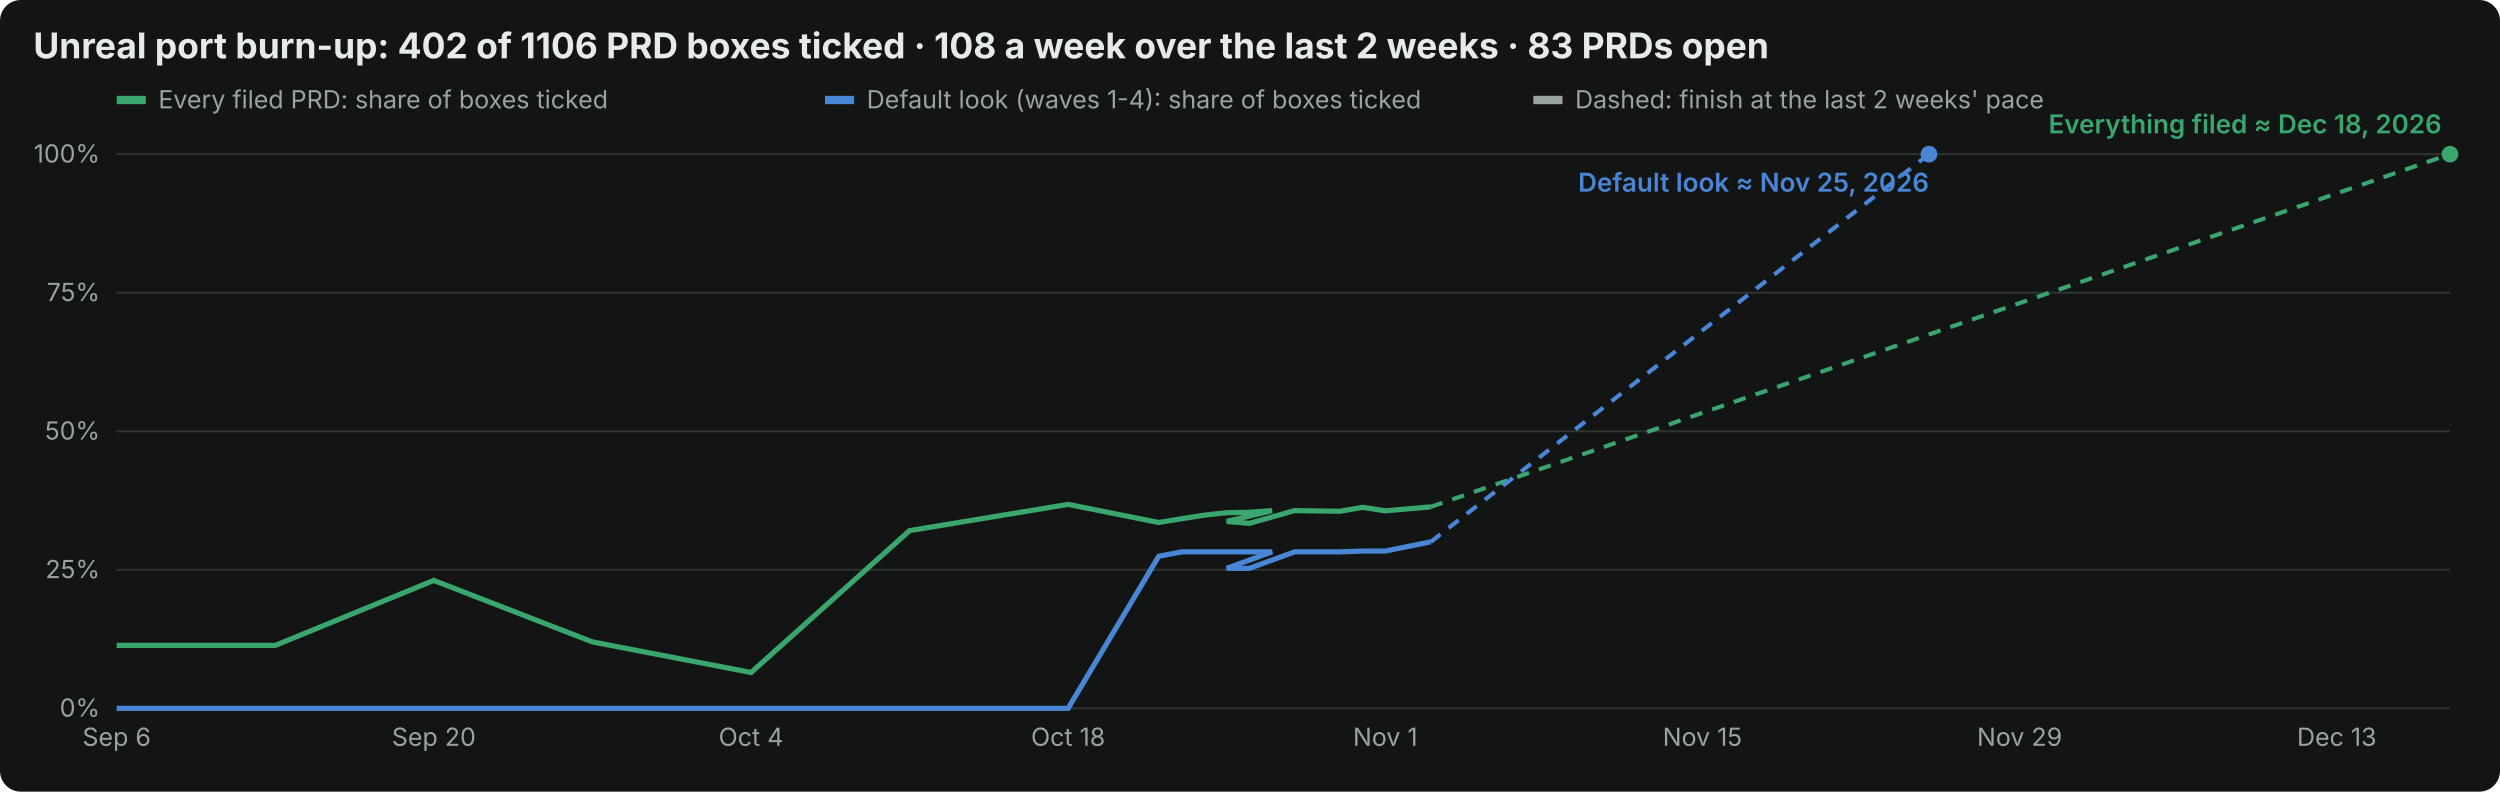
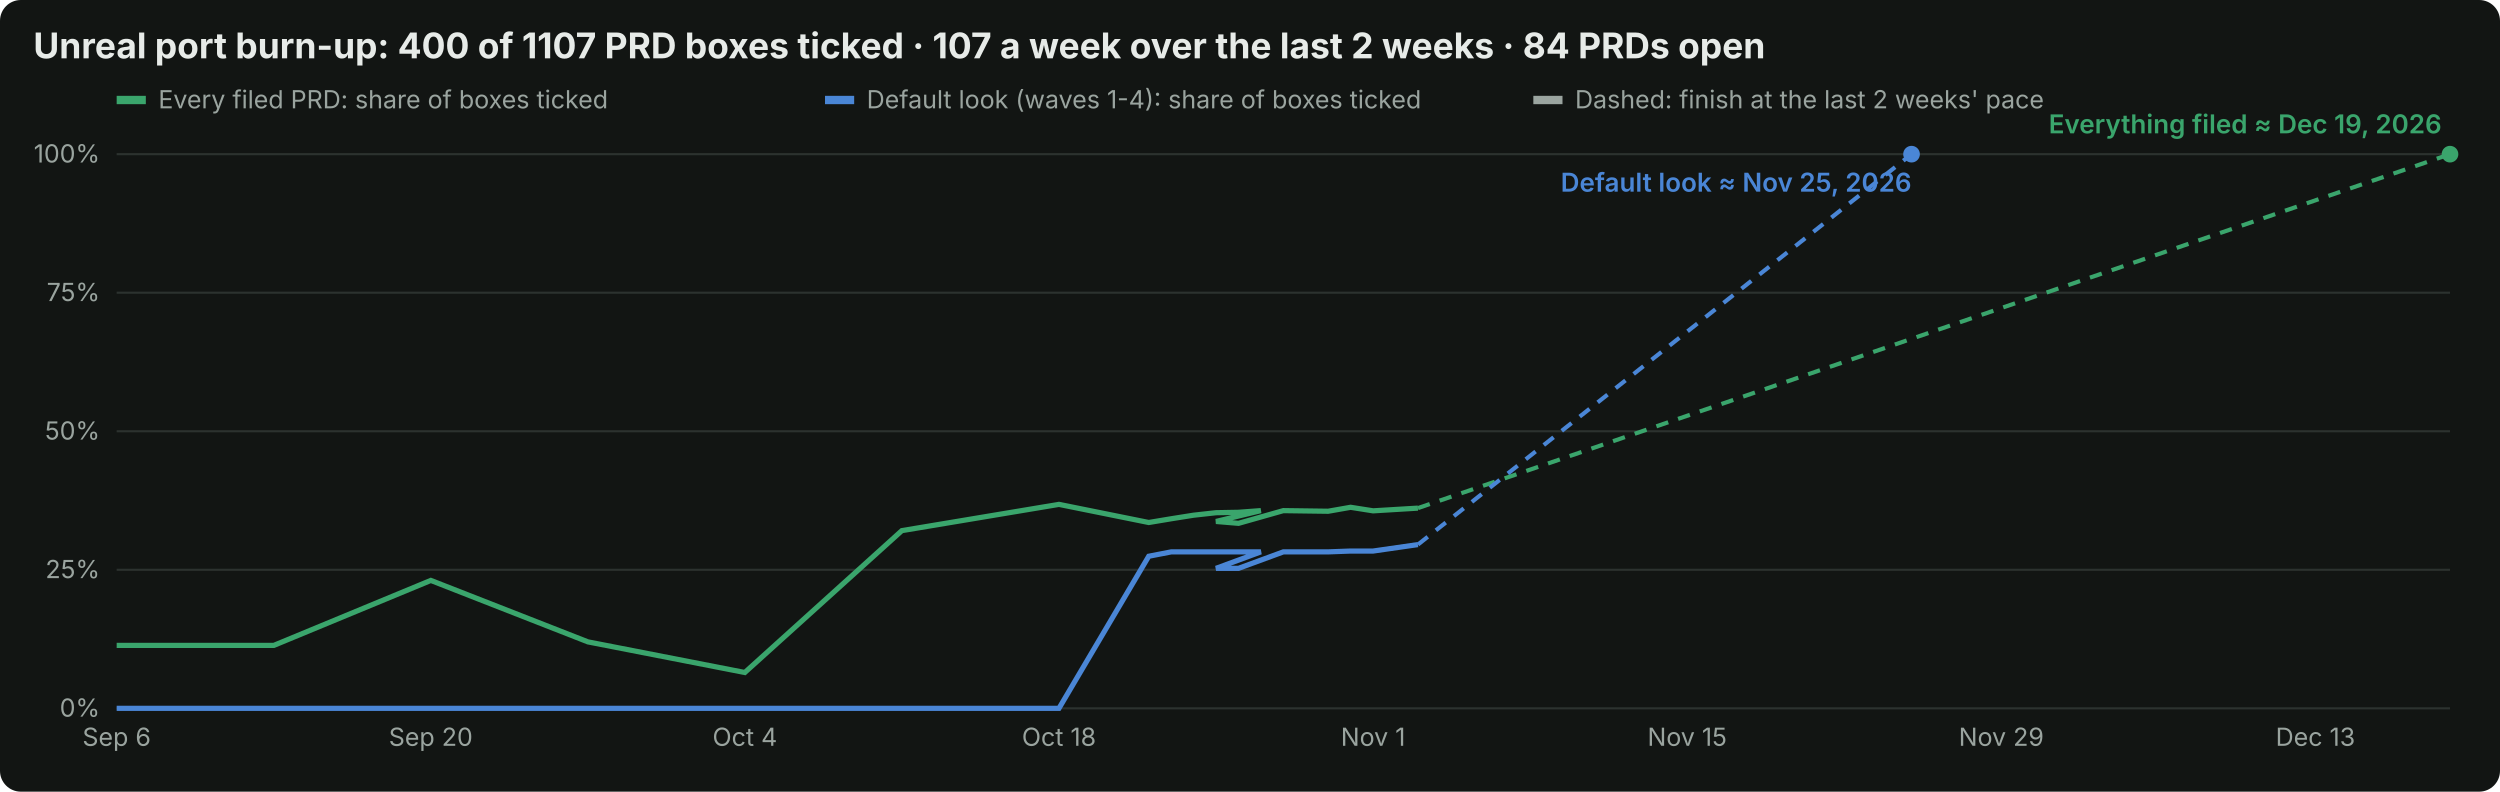
<svg xmlns="http://www.w3.org/2000/svg" viewBox="0 0 1200 380" width="1200" height="380" font-family="system-ui, -apple-system, Segoe UI, sans-serif">
  <style>.h{fill:#e7ebe8;font-size:17px;font-weight:700}.t{fill:#9aa49f;font-size:12px}.e{font-size:12.5px;font-weight:600}</style>
  <rect width="1200" height="380" rx="10" fill="#121513" />
-   <text x="16" y="28" class="h">Unreal port burn-up: 402 of 1106 PRD boxes ticked · 108 a week over the last 2 weeks · 83 PRDs open</text>
+   <text x="16" y="28" class="h">Unreal port burn-up: 400 of 1107 PRD boxes ticked · 107 a week over the last 2 weeks · 84 PRDs open</text>
  <rect x="56" y="46" width="14" height="4" fill="#3aa56c" />
  <text x="76" y="52" class="t">Every filed PRD: share of boxes ticked</text>
  <rect x="396" y="46" width="14" height="4" fill="#4a86d6" />
  <text x="416" y="52" class="t">Default look (waves 1-4): share of boxes ticked</text>
  <rect x="736" y="46" width="14" height="4" fill="#9aa49f" />
  <text x="756" y="52" class="t">Dashed: finish at the last 2 weeks' pace</text>
  <line x1="56" x2="1176" y1="340" y2="340" stroke="#2c322f" />
  <text x="48" y="344" class="t" text-anchor="end">0%</text>
  <line x1="56" x2="1176" y1="273.5" y2="273.5" stroke="#2c322f" />
  <text x="48" y="277.5" class="t" text-anchor="end">25%</text>
  <line x1="56" x2="1176" y1="207" y2="207" stroke="#2c322f" />
  <text x="48" y="211" class="t" text-anchor="end">50%</text>
  <line x1="56" x2="1176" y1="140.5" y2="140.5" stroke="#2c322f" />
  <text x="48" y="144.5" class="t" text-anchor="end">75%</text>
  <line x1="56" x2="1176" y1="74" y2="74" stroke="#2c322f" />
  <text x="48" y="78" class="t" text-anchor="end">100%</text>
  <text x="56" y="358" class="t" text-anchor="middle">Sep 6</text>
-   <text x="208.233" y="358" class="t" text-anchor="middle">Sep 20</text>
-   <text x="360.466" y="358" class="t" text-anchor="middle">Oct 4</text>
-   <text x="512.699" y="358" class="t" text-anchor="middle">Oct 18</text>
-   <text x="664.932" y="358" class="t" text-anchor="middle">Nov 1</text>
-   <text x="817.165" y="358" class="t" text-anchor="middle">Nov 15</text>
-   <text x="969.398" y="358" class="t" text-anchor="middle">Nov 29</text>
-   <text x="1121.631" y="358" class="t" text-anchor="middle">Dec 13</text>
-   <path d="M56.0,309.8L132.1,309.8L208.2,278.6L284.3,308.1L360.5,322.8L436.6,254.7L512.7,242.1L556.2,250.8L567.1,249.0L577.9,247.3L588.8,246.1L599.7,245.9L610.6,245.1L588.8,250.3L599.7,251.2L621.4,245.1L643.2,245.4L654.1,243.5L664.9,245.2L686.7,243.3" stroke="#3aa56c" stroke-width="2.5" fill="none" />
-   <path d="M56.0,340.0L132.1,340.0L208.2,340.0L284.3,340.0L360.5,340.0L436.6,340.0L512.7,340.0L556.2,267.0L567.1,264.9L577.9,264.9L588.8,264.9L599.7,264.9L610.6,264.9L588.8,272.8L599.7,272.8L621.4,264.9L643.2,264.9L654.1,264.5L664.9,264.5L686.7,260.1" stroke="#4a86d6" stroke-width="2.5" fill="none" />
-   <path d="M686.68,243.316L1176,74" stroke="#3aa56c" stroke-width="2" stroke-dasharray="6 5" fill="none" />
+   <text x="206.769" y="358" class="t" text-anchor="middle">Sep 20</text>
+   <text x="357.538" y="358" class="t" text-anchor="middle">Oct 4</text>
+   <text x="508.308" y="358" class="t" text-anchor="middle">Oct 18</text>
+   <text x="659.077" y="358" class="t" text-anchor="middle">Nov 1</text>
+   <text x="809.846" y="358" class="t" text-anchor="middle">Nov 15</text>
+   <text x="960.615" y="358" class="t" text-anchor="middle">Nov 29</text>
+   <text x="1111.385" y="358" class="t" text-anchor="middle">Dec 13</text>
+   <path d="M56.0,309.8L131.4,309.8L206.8,278.6L282.2,308.1L357.5,322.8L432.9,254.7L508.3,242.1L551.4,250.8L562.2,249.0L572.9,247.3L583.7,246.1L594.5,245.9L605.2,245.1L583.7,250.3L594.5,251.2L616.0,245.1L637.5,245.4L648.3,243.5L659.1,245.2L680.6,243.9" stroke="#3aa56c" stroke-width="2.5" fill="none" />
+   <path d="M56.0,340.0L131.4,340.0L206.8,340.0L282.2,340.0L357.5,340.0L432.9,340.0L508.3,340.0L551.4,267.0L562.2,264.9L572.9,264.9L583.7,264.9L594.5,264.9L605.2,264.9L583.7,272.8L594.5,272.8L616.0,264.9L637.5,264.9L648.3,264.5L659.1,264.5L680.6,261.4" stroke="#4a86d6" stroke-width="2.5" fill="none" />
+   <path d="M680.615,243.884L1176,74" stroke="#3aa56c" stroke-width="2" stroke-dasharray="6 5" fill="none" />
  <circle cx="1176" cy="74" r="4" fill="#3aa56c" />
-   <text x="1172" y="64" class="e" fill="#3aa56c" text-anchor="end">Everything filed ≈ Dec 18, 2026</text>
-   <path d="M686.68,260.146L925.903,74" stroke="#4a86d6" stroke-width="2" stroke-dasharray="6 5" fill="none" />
-   <circle cx="925.903" cy="74" r="4" fill="#4a86d6" />
-   <text x="925.903" y="92" class="e" fill="#4a86d6" text-anchor="end">Default look ≈ Nov 25, 2026</text>
+   <text x="1172" y="64" class="e" fill="#3aa56c" text-anchor="end">Everything filed ≈ Dec 19, 2026</text>
+   <path d="M680.615,261.385L917.538,74" stroke="#4a86d6" stroke-width="2" stroke-dasharray="6 5" fill="none" />
+   <circle cx="917.538" cy="74" r="4" fill="#4a86d6" />
+   <text x="917.538" y="92" class="e" fill="#4a86d6" text-anchor="end">Default look ≈ Nov 25, 2026</text>
</svg>
